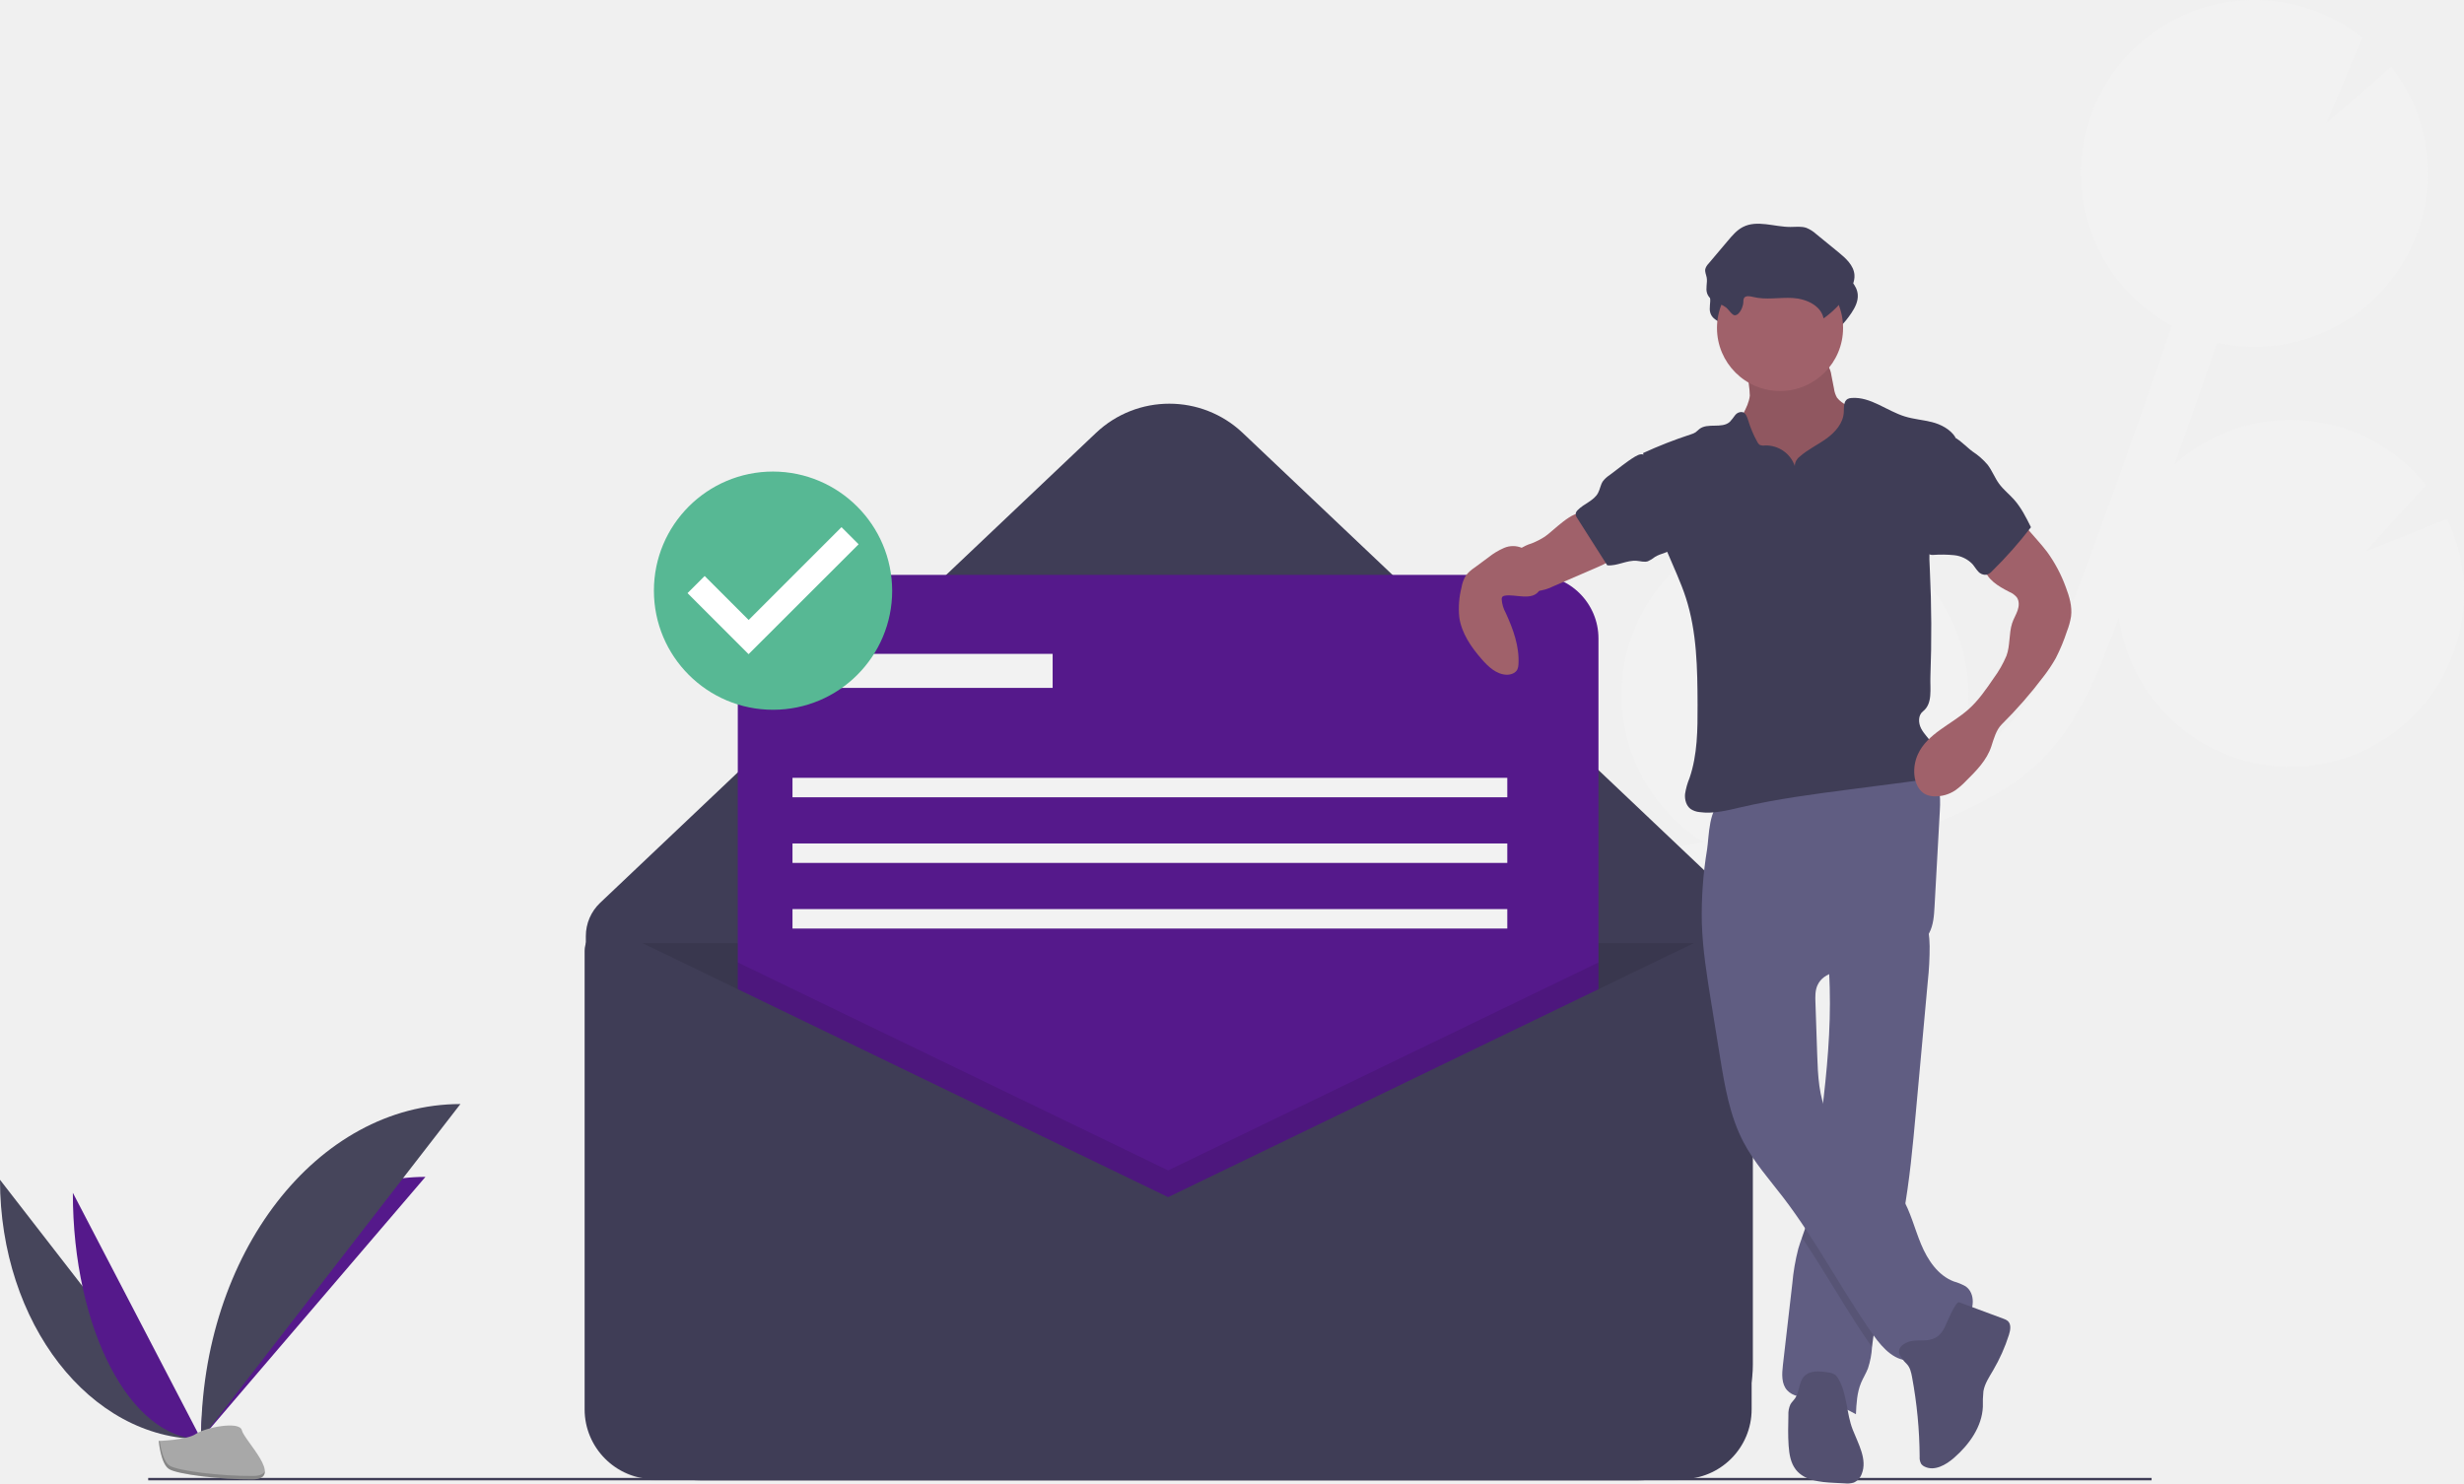
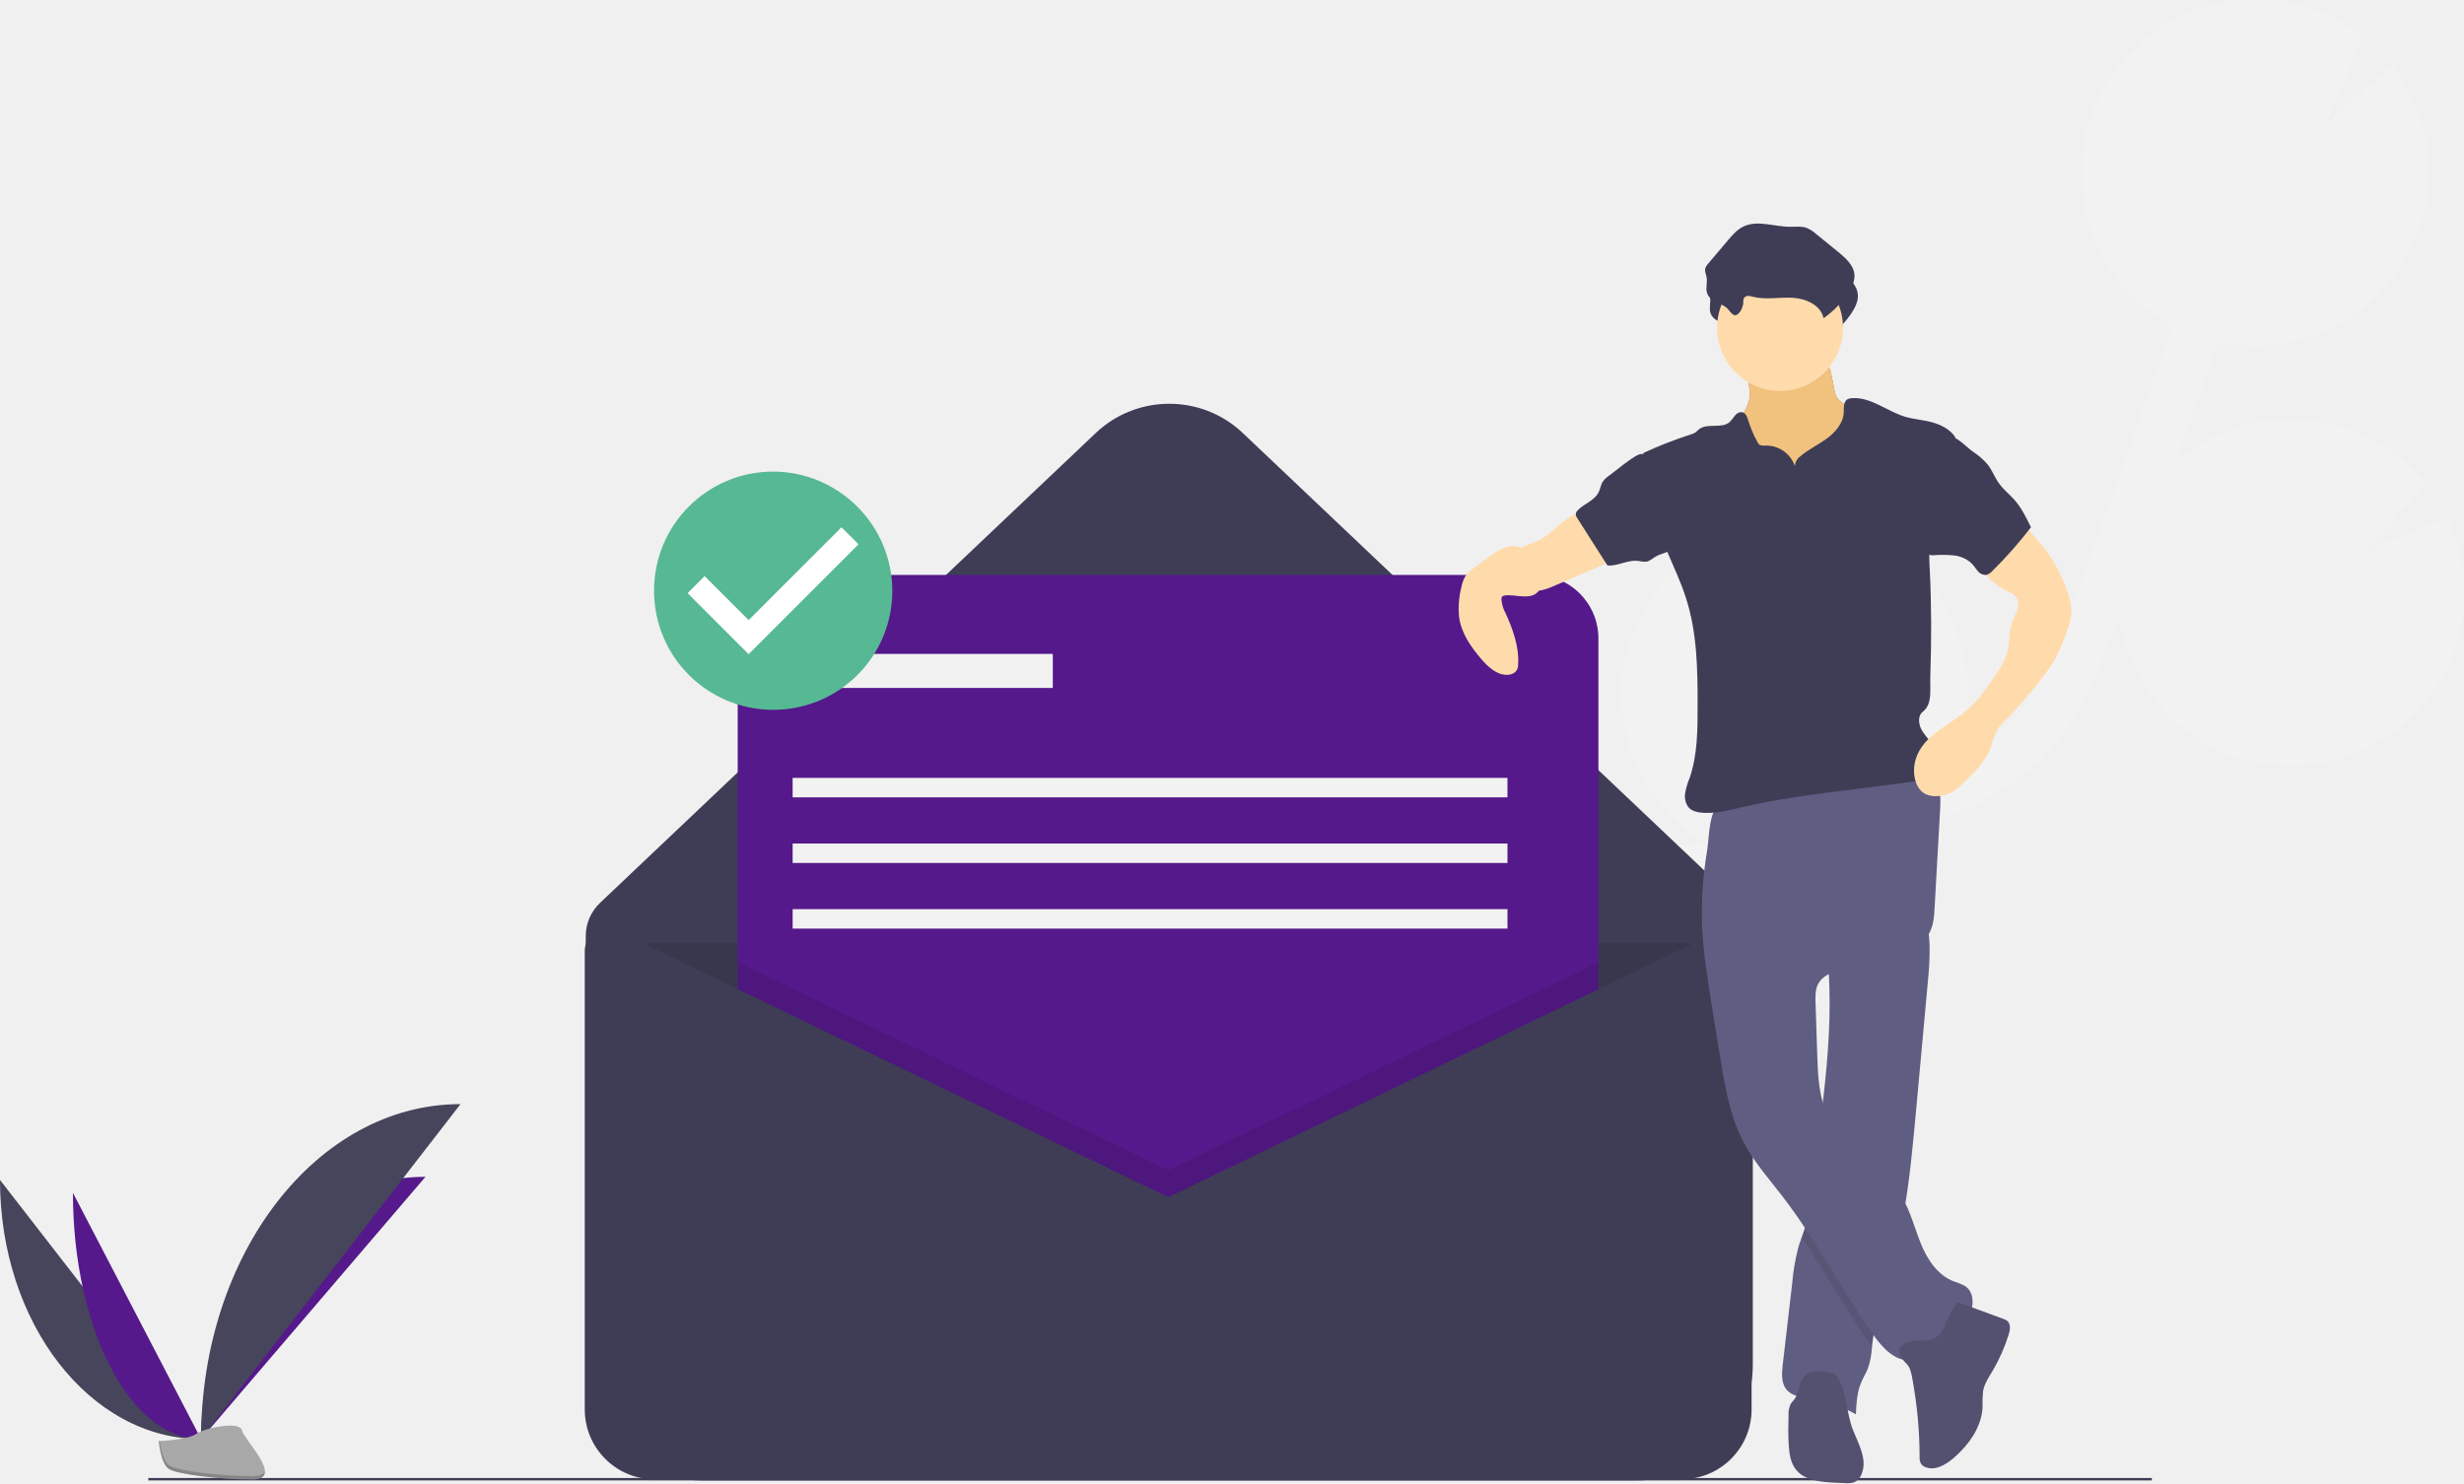
- <svg xmlns="http://www.w3.org/2000/svg" id="aaafdec0-95c8-49a3-a8f8-64216c6da511" width="1013.449" height="610.281" data-name="Layer 1" viewBox="0 0 1013.449 610.281">
-   <path fill="#f2f2f2" d="M782.744,493.253l8.69-1.502c.834-.146,1.661-.324,2.494-.475A71.336,71.336,0,0,1,839.477,359.773l-11.39,27.103,26.986-23.563a1.218,1.218,0,0,1,.184.062,71.34,71.34,0,0,1,43.588,90.991c-.451,1.285-.989,2.512-1.505,3.754,7.618-3.828,14.926-8.284,20.886-13.989,12.066-11.562,18.676-27.517,26.064-47.173,14.636-38.953,28.727-78.469,42.256-118.071a71.308,71.308,0,0,1-33.338-86.355c.725-2.059,1.565-4.042,2.455-5.99.222-.487.447-.972.679-1.452.905-1.867,1.86-3.697,2.908-5.452.171-.288.363-.557.538-.842q1.368-2.221,2.886-4.31c.377-.523.752-1.044,1.142-1.555,1.147-1.5,2.334-2.959,3.587-4.352.418-.466.862-.902,1.292-1.356q1.443-1.523,2.966-2.954c.535-.502,1.064-1.008,1.614-1.492.141-.124.272-.26.414-.383.007.009.013.019.019.028a71.29,71.29,0,0,1,91.213-2.049L1050.1,195.641l26.679-23.283a70.944,70.944,0,0,1,2.637,84.02c.025.009.05.015.075.024-.291.428-.622.82-.922,1.24q-.844,1.184-1.728,2.325c-.758.976-1.545,1.919-2.349,2.85-.607.702-1.205,1.41-1.836,2.086-.924.988-1.892,1.924-2.866,2.854-.569.543-1.113,1.113-1.698,1.636q-2.3,2.055-4.76,3.899c-.575.431-1.182.811-1.769,1.223-1.151.81-2.308,1.608-3.503,2.347-.742.458-1.503.877-2.26,1.308-1.096.624-2.2,1.229-3.326,1.794-.799.4-1.603.781-2.417,1.151-1.157.527-2.328,1.016-3.512,1.482-.794.312-1.585.628-2.39.912-1.329.468-2.677.875-4.033,1.264-.685.197-1.358.422-2.049.598-2.034.519-4.092.961-6.173,1.299-.391.064-.79.088-1.183.145-1.725.251-3.459.454-5.207.577-.751.053-1.507.061-2.262.09-1.413.055-2.827.083-4.249.053-.829-.018-1.658-.06-2.49-.107q-2.077-.118-4.158-.362c-.82-.095-1.638-.189-2.459-.314-1.486-.226-2.971-.52-4.455-.843-.097-.021-.195-.034-.293-.056q-8.565,25.061-17.448,50.016a71.291,71.291,0,0,1,103.374,8.521l-24.664,27.276,33.394-13.331a71.095,71.095,0,0,1,2.854,54.309,69.978,69.978,0,0,1-9.062,17.532,71.312,71.312,0,0,1-128.853-31.287c-.627,1.676-1.234,3.373-1.863,5.048-6.519,17.341-14.63,38.922-30.918,54.525-11.041,10.576-24.625,17.285-37.657,22.958q-12.73,5.54-25.799,10.244a71.497,71.497,0,0,1-31.926,10.175c-13.747,3.819-27.668,7.007-41.718,9.468l-8.761,1.51c-7.874,1.349-15.947,2.737-23.96,4.337,1.154.342,2.309.669,3.457,1.073a71.363,71.363,0,0,1,47.639,69.428l-54.925,16.859,49.701,7.893a71.373,71.373,0,0,1-118.926,21.106q.757,2.535,1.52,5.063c1.009,3.349,2.01,6.678,2.971,9.976,13.078,44.938,7.45,80.288-15.851,99.532l-12.644-15.305c22.678-18.734,15.642-57.336,9.434-78.682-.944-3.238-1.929-6.509-2.92-9.798-8.518-28.298-18.174-60.373-5.668-89.848C684.773,510.029,739.096,500.727,782.744,493.253Z" transform="translate(-93.27537 -144.8593)" />
-   <path fill="#3f3d56" d="M766.646,753.851H381.813a47.583,47.583,0,0,1-47.583-47.583V529.956a18.851,18.851,0,0,1,5.882-13.681L544.036,322.972a43.889,43.889,0,0,1,60.388,0L798.854,507.276a49.274,49.274,0,0,1,15.376,35.76V706.268A47.583,47.583,0,0,1,766.646,753.851Z" transform="translate(-93.27537 -144.8593)" />
-   <path d="M240.954,387.992h476a0,0,0,0,1,0,0V580.259a28.732,28.732,0,0,1-28.732,28.732H269.686a28.732,28.732,0,0,1-28.732-28.732V387.992a0,0,0,0,1,0,0Z" opacity=".1" />
-   <path fill="none" stroke="#3f3d56" stroke-miterlimit="10" d="M333.73,521.351" transform="translate(-93.27537 -144.8593)" />
-   <rect width="354" height="354" x="303.454" y="236.492" fill="#55198b" rx="26.181" />
-   <polygon points="657.454 395.942 657.454 590.492 303.454 590.492 303.454 395.942 480.454 481.492 657.454 395.942" opacity=".1" />
-   <path fill="#3f3d56" d="M573.73,637.351l-226.794-109.617a9.202,9.202,0,0,0-13.206,8.285V724.619a28.732,28.732,0,0,0,28.732,28.732H784.997a28.732,28.732,0,0,0,28.732-28.732v-185.369a11.229,11.229,0,0,0-16.115-10.11Z" transform="translate(-93.27537 -144.8593)" />
-   <rect width="99" height="14" x="333.954" y="268.992" fill="#f2f2f2" />
-   <rect width="294" height="8" x="325.954" y="319.992" fill="#f2f2f2" />
-   <rect width="294" height="8" x="325.954" y="346.992" fill="#f2f2f2" />
-   <rect width="294" height="8" x="325.954" y="373.992" fill="#f2f2f2" />
-   <line x1="60.954" x2="884.954" y1="608.492" y2="608.492" fill="none" stroke="#3f3d56" stroke-miterlimit="10" />
-   <path fill="#46455b" d="M93.275,630.212c0,58.96,36.989,106.67,82.699,106.67" transform="translate(-93.27537 -144.8593)" />
-   <path fill="#55198b" d="M175.975,736.883c0-59.623,41.277-107.869,92.288-107.869" transform="translate(-93.27537 -144.8593)" />
-   <path fill="#55198b" d="M123.239,635.557c0,56.006,23.587,101.325,52.736,101.325" transform="translate(-93.27537 -144.8593)" />
-   <path fill="#46455b" d="M175.975,736.883c0-76.185,47.71-137.832,106.67-137.832" transform="translate(-93.27537 -144.8593)" />
-   <path fill="#a8a8a8" d="M158.577,737.635s11.728-.361,15.263-2.878,18.041-5.522,18.918-1.486,17.625,20.076,4.384,20.183-30.766-2.062-34.294-4.211S158.577,737.635,158.577,737.635Z" transform="translate(-93.27537 -144.8593)" />
-   <path d="M197.378,752.049c-13.241.107-30.766-2.062-34.294-4.211-2.687-1.637-3.757-7.509-4.115-10.218-.248.011-.392.015-.392.015s.743,9.459,4.271,11.608,21.053,4.318,34.294,4.211c3.822-.031,5.142-1.391,5.07-3.405C201.68,751.266,200.223,752.026,197.378,752.049Z" opacity=".2" transform="translate(-93.27537 -144.8593)" />
-   <path fill="#a0616a" d="M812.988,307.63c-.601,5.355-4.685,9.668-6.198,14.839-2.278,7.784,1.661,16.136,7.048,22.198a49.159,49.159,0,0,0,34.234,16.255,14.6,14.6,0,0,0,5.66-.617,12.116,12.116,0,0,0,4.306-2.943c4.057-4.074,6.235-9.719,7.103-15.402s.531-11.474.191-17.214a9.721,9.721,0,0,0-.636-3.472,8.896,8.896,0,0,0-2.235-2.747,52.07,52.07,0,0,0-9.59-6.966,11.009,11.009,0,0,1-4.018-3.075,9.937,9.937,0,0,1-1.242-3.681l-1.059-5.399a10.609,10.609,0,0,0-1.556-4.376c-1.872-2.525-5.452-2.868-8.592-2.992L824.899,291.586c-3.579-.14-8.294-1.167-11.788-.464-3.262.656-2.179,3.663-1.586,6.4A46.267,46.267,0,0,1,812.988,307.63Z" transform="translate(-93.27537 -144.8593)" />
-   <path d="M812.988,307.63c-.601,5.355-4.685,9.668-6.198,14.839-2.278,7.784,1.661,16.136,7.048,22.198a49.159,49.159,0,0,0,34.234,16.255,14.6,14.6,0,0,0,5.66-.617,12.116,12.116,0,0,0,4.306-2.943c4.057-4.074,6.235-9.719,7.103-15.402s.531-11.474.191-17.214a9.721,9.721,0,0,0-.636-3.472,8.896,8.896,0,0,0-2.235-2.747,52.07,52.07,0,0,0-9.59-6.966,11.009,11.009,0,0,1-4.018-3.075,9.937,9.937,0,0,1-1.242-3.681l-1.059-5.399a10.609,10.609,0,0,0-1.556-4.376c-1.872-2.525-5.452-2.868-8.592-2.992L824.899,291.586c-3.579-.14-8.294-1.167-11.788-.464-3.262.656-2.179,3.663-1.586,6.4A46.267,46.267,0,0,1,812.988,307.63Z" opacity=".1" transform="translate(-93.27537 -144.8593)" />
-   <path fill="#605d82" d="M886.177,548.641q-2.445,26.808-4.89,53.608c-1.276,14.061-2.577,28.179-5.079,42.059-.864,4.783-1.877,9.541-3.079,14.258-3.342,13.097-8.191,25.899-9.755,39.325-.049.387-.091.782-.132,1.177a34.189,34.189,0,0,1-1.671,8.726c-.782,2.05-1.984,3.919-2.832,5.944-1.688,4.05-1.91,8.529-2.116,12.916a55.682,55.682,0,0,0-19.173-6.553c-3.252-.486-6.874-.831-9.088-3.26-2.453-2.684-2.182-6.792-1.77-10.397q1.939-16.794,3.869-33.571a87.495,87.495,0,0,1,2.445-14.258c.445-1.556.98-3.087,1.523-4.618.749-2.107,1.506-4.215,2.074-6.38a76.832,76.832,0,0,0,1.712-10.628c1.325-11.262,2.922-22.499,4.322-33.752l.074-.593c2.099-17.057,3.696-34.197,3.235-51.377-.066-2.544-.173-5.088-.338-7.639-.23-3.696-.568-5.656,2.494-7.969,3.383-2.552,7.837-4.338,11.706-6.01,2.083-.906,25.018-9.047,25.553-7.261a44.688,44.688,0,0,1,1.679,11.706A130.253,130.253,0,0,1,886.177,548.641Z" transform="translate(-93.27537 -144.8593)" />
-   <path d="M876.207,644.308c-.864,4.783-1.877,9.541-3.079,14.258-3.342,13.097-8.191,25.899-9.755,39.325-.049.387-.091.782-.132,1.177-10.224-14.604-18.835-30.311-28.813-45.072.749-2.107,1.506-4.215,2.074-6.38a76.832,76.832,0,0,0,1.712-10.628c1.325-11.262,2.922-22.499,4.322-33.752l.074-.593a34.964,34.964,0,0,0,2.494,6.923c6.701,13.616,22.622,20.498,30.41,33.53Q875.874,643.703,876.207,644.308Z" opacity=".1" transform="translate(-93.27537 -144.8593)" />
-   <path fill="#605d82" d="M793.242,524.578c.338,10.921,2.086,21.743,3.83,32.529l3.599,22.254c1.97,12.18,4.021,24.607,9.785,35.516,4.312,8.16,10.524,15.124,16.143,22.445,13.815,17.998,24.194,38.387,37.294,56.913,3.808,5.385,9.25,11.208,15.749,10.084,4.265-.738,7.363-4.289,10.715-7.027,3.953-3.228,8.716-5.59,11.826-9.636s3.719-10.771-.494-13.65a22.228,22.228,0,0,0-4.822-1.973c-6.532-2.484-10.759-8.862-13.449-15.312s-4.32-13.384-7.904-19.383c-7.787-13.032-23.71-19.913-30.413-33.534-3.754-7.629-4.112-16.422-4.399-24.92l-.732-21.662c-.08-2.369-.143-4.833.82-6.998,2.564-5.766,10.305-6.303,16.573-7.034a56.692,56.692,0,0,0,20.31-6.408c3.61-1.95,7.137-4.435,9.069-8.055,1.762-3.303,2.005-7.176,2.212-10.914l2.17-39.258c.187-3.378.357-6.87-.833-10.036-2.989-7.95-13.029-10.548-21.514-10.169-15.79.706-30.367,7.498-45.255,12.085a115.055,115.055,0,0,1-11.217,2.926c-3.341.671-7.385.392-10.572,1.467-5.667,1.911-5.523,14.304-6.327,19.445A163.693,163.693,0,0,0,793.242,524.578Z" transform="translate(-93.27537 -144.8593)" />
-   <path fill="#535070" d="M877.499,705.964c1.392,1.404,1.847,3.461,2.21,5.405a184.599,184.599,0,0,1,3.126,32.692,5.338,5.338,0,0,0,.588,2.962,3.721,3.721,0,0,0,1.538,1.236c4.024,1.918,8.695-.755,12.048-3.692,6.216-5.445,11.476-12.754,11.829-21.011a48.779,48.779,0,0,1,.223-6.372c.546-3.108,2.361-5.817,3.96-8.537a72.053,72.053,0,0,0,6.545-14.672c.611-1.923,1.018-4.345-.489-5.687a5.482,5.482,0,0,0-1.792-.931L899.109,680.606c-1.575-.585-5.495,9.484-6.117,10.585-1.522,2.693-3.035,4.221-6.088,4.843-3.117.634-6.827-.276-9.735,1.279C872.249,699.944,874.714,703.155,877.499,705.964Z" transform="translate(-93.27537 -144.8593)" />
-   <path fill="#535070" d="M849.449,712.178a5.574,5.574,0,0,0-1.384-1.754,6.259,6.259,0,0,0-2.791-.948c-3.461-.588-7.563-.975-9.951,1.598-2.239,2.412-1.854,6.34-3.727,9.047-.593.857-1.396,1.563-1.91,2.469a9.31,9.31,0,0,0-.838,4.429c-.097,4.195-.193,8.398.097,12.584.243,3.508.834,7.184,3.028,9.932,3.521,4.411,9.872,5.045,15.508,5.332l4.565.232a8.912,8.912,0,0,0,3.741-.343,6.159,6.159,0,0,0,3.227-3.551c2.376-5.906-1.387-12.27-3.705-18.2C852.646,726.189,853.125,718.621,849.449,712.178Z" transform="translate(-93.27537 -144.8593)" />
-   <path fill="#3f3d56" d="M811.666,277.459a3.773,3.773,0,0,1,.257-1.76c.669-1.182,2.415-.861,3.732-.528,5.297,1.335,10.878.127,16.331.439s11.597,3.038,12.693,8.39a39.824,39.824,0,0,0,10.069-10.345c1.514-2.265,2.833-4.859,2.627-7.576-.297-3.918-3.584-6.848-6.628-9.333l-9.073-7.407a13.673,13.673,0,0,0-4.062-2.583c-2.095-.716-4.38-.375-6.594-.373-6.605.004-13.647-3.002-19.521.018-2.454,1.261-4.301,3.423-6.081,5.53l-8.098,9.586a5.121,5.121,0,0,0-1.294,2.195c-.23,1.17.37,2.325.58,3.499.383,2.141-.54,4.427.169,6.484,1.177,3.414,5.323,3.897,7.857,5.855.945.729,2.425,3.202,3.55,3.172C810.209,282.665,811.613,279.037,811.666,277.459Z" transform="translate(-93.27537 -144.8593)" />
-   <circle cx="732.131" cy="134.925" r="25.932" fill="#a0616a" />
-   <path fill="#3f3d56" d="M831.48,336.536a12.562,12.562,0,0,0-12.229-8.416,3.729,3.729,0,0,1-2.256-.285,3.109,3.109,0,0,1-.927-1.159,45.299,45.299,0,0,1-3.781-8.939c-.414-1.373-.979-2.991-2.368-3.348a3.199,3.199,0,0,0-3.018,1.313,26.59,26.59,0,0,1-2.157,2.711c-3.261,2.916-9.043.258-12.504,2.934-.565.437-1.032.997-1.626,1.394a7.594,7.594,0,0,1-1.904.816,182.621,182.621,0,0,0-19.626,7.687c2.303,13.867,4.662,27.975,10.059,40.955,2.568,6.177,5.479,12.226,7.536,18.591,4.557,14.104,4.759,29.194,4.81,44.015.035,10.144-.015,20.505-3.297,30.103a28.412,28.412,0,0,0-1.853,6.613c-.198,2.287.468,4.809,2.321,6.164a7.938,7.938,0,0,0,3.581,1.258c5.687.834,11.42-.679,17.019-1.976,15.008-3.476,30.315-5.465,45.592-7.448l25.6-3.324a14.862,14.862,0,0,0,5.296-1.369c4.684-2.565,5.129-9.611,2.22-14.09-1.395-2.147-3.362-3.909-4.534-6.185s-1.272-5.46.746-7.037c4.103-3.207,2.879-9.158,3.075-14.362q.821-21.829-.222-43.674a86.962,86.962,0,0,1-.145-9.058,80.214,80.214,0,0,1,2.823-15.115l7.779-30.628c-2.032-3.211-5.923-5.248-9.609-6.173s-7.525-1.197-11.154-2.322c-7.436-2.304-14.057-8.152-21.823-7.607a3.962,3.962,0,0,0-1.691.413c-1.752.992-1.474,3.516-1.586,5.526-.248,4.447-3.518,8.163-7.13,10.769s-7.737,4.506-11.054,7.478A4.933,4.933,0,0,0,831.48,336.536Z" transform="translate(-93.27537 -144.8593)" />
-   <path fill="#a0616a" d="M728.73,365.587a30.615,30.615,0,0,1-5.454,2.807,17.93,17.93,0,0,0-5.225,2.536,8.188,8.188,0,0,0-1.817,2.245,9.983,9.983,0,0,0,9.206,14.874,20.039,20.039,0,0,0,6.807-2.03L750.537,378.093c3.096-1.341,6.44-2.914,7.903-5.954a1.383,1.383,0,0,0,.178-.945,1.562,1.562,0,0,0-.751-.79,40.867,40.867,0,0,1-10.65-10.042c-.75-1.019-1.669-3.424-2.729-4.035C740.616,354.098,731.829,363.576,728.73,365.587Z" transform="translate(-93.27537 -144.8593)" />
-   <path fill="#a0616a" d="M924.258,359.084l6.743,7.703c1.448,1.654,2.897,3.309,4.216,5.067a59.141,59.141,0,0,1,7.723,14.549c1.466,3.846,2.682,7.943,2.17,12.027a29.422,29.422,0,0,1-1.687,6.117,76.142,76.142,0,0,1-4.582,11.036,62.866,62.866,0,0,1-5.156,7.727,180.44,180.44,0,0,1-17.094,19.552c-2.305,2.282-3.272,5.972-4.276,9.057-1.851,5.69-6.255,10.121-10.514,14.323a29.237,29.237,0,0,1-4.515,3.885,14.705,14.705,0,0,1-8.216,2.34,9.018,9.018,0,0,1-3.701-.766c-2.915-1.384-4.396-4.754-4.7-7.967a16.946,16.946,0,0,1,1.418-8.521c3.869-8.572,13.806-12.286,20.83-18.54,4.119-3.667,7.268-8.274,10.374-12.831a44.348,44.348,0,0,0,5.247-9.197c1.569-4.185.958-9.14,2.328-13.394.579-1.798,1.609-3.422,2.232-5.206s.78-3.901-.31-5.445a7.913,7.913,0,0,0-3.053-2.235c-4.487-2.277-9.512-5.208-10.371-10.166a10.891,10.891,0,0,1,2.009-7.764,32.35,32.35,0,0,1,5.658-5.93C918.995,362.771,922.295,360.819,924.258,359.084Z" transform="translate(-93.27537 -144.8593)" />
-   <path fill="#a0616a" d="M724.401,376.34c-1.191-2.405-2.679-4.859-5.082-6.055a9.364,9.364,0,0,0-7.387-.031,27.774,27.774,0,0,0-6.483,3.92l-5.812,4.285a14.307,14.307,0,0,0-3.451,3.185,13.445,13.445,0,0,0-1.797,4.931,35.246,35.246,0,0,0-.914,12.197c.922,6.554,4.874,12.276,9.223,17.266,2.718,3.118,6.073,6.264,10.207,6.397,1.784.057,3.769-.646,4.511-2.27a5.661,5.661,0,0,0,.403-2.022c.447-7.311-2.169-14.452-5.218-21.111a13.536,13.536,0,0,1-1.683-5.673,1.556,1.556,0,0,1,.248-.95,1.605,1.605,0,0,1,.992-.484c4.174-.826,11.364,2.417,14.292-2.218C728.351,384.7,725.75,379.065,724.401,376.34Z" transform="translate(-93.27537 -144.8593)" />
-   <path fill="#3f3d56" d="M810.306,269.3a3.773,3.773,0,0,1,.257-1.76c.669-1.182,2.415-.861,3.732-.528,5.297,1.335,10.878.127,16.331.439s11.597,3.038,12.693,8.39a39.824,39.824,0,0,0,10.069-10.345c1.514-2.265,2.833-4.859,2.627-7.576-.297-3.918-3.584-6.848-6.628-9.333l-9.073-7.407a13.672,13.672,0,0,0-4.062-2.583c-2.095-.716-4.38-.375-6.594-.373-6.605.004-13.647-3.002-19.521.018-2.454,1.261-4.301,3.423-6.081,5.53l-8.098,9.586a5.121,5.121,0,0,0-1.294,2.195c-.23,1.17.37,2.325.58,3.499.383,2.141-.54,4.427.169,6.484,1.177,3.414,5.323,3.897,7.857,5.855.945.729,2.425,3.202,3.55,3.172C808.849,274.505,810.253,270.877,810.306,269.3Z" transform="translate(-93.27537 -144.8593)" />
-   <path fill="#3f3d56" d="M755.229,340.364a10.541,10.541,0,0,0-2.714,2.527c-.951,1.437-1.144,3.252-1.961,4.77-1.748,3.248-5.835,4.403-8.385,7.067a2.64,2.64,0,0,0-.806,1.382,3.08,3.08,0,0,0,.685,1.99l12.297,19.332c4.094.36,8.022-2.205,12.118-1.864,1.529.127,3.094.655,4.561.203a13.079,13.079,0,0,0,2.927-1.79c2.444-1.545,5.698-1.725,7.748-3.764,1.968-1.956,2.219-5.017,2.195-7.792a31.321,31.321,0,0,0-.731-7.168c-1.81-7.42-7.485-13.114-11.043-19.687-1.732-3.2-2.674-5.073-6.34-2.876C762.095,334.903,758.697,337.828,755.229,340.364Z" transform="translate(-93.27537 -144.8593)" />
-   <path fill="#3f3d56" d="M904.571,330.588a28.769,28.769,0,0,1,6.186,5.419c1.873,2.415,2.934,5.372,4.734,7.843,1.744,2.395,4.119,4.25,6.097,6.455,3,3.345,5.033,7.425,7.028,11.451a171.065,171.065,0,0,1-15.906,17.977,5.13,5.13,0,0,1-2.415,1.588,3.896,3.896,0,0,1-3.414-1.392c-.886-.929-1.513-2.075-2.36-3.039a12.162,12.162,0,0,0-7.518-3.636,51.632,51.632,0,0,0-8.518-.117,3.367,3.367,0,0,1-1.819-.306,3.056,3.056,0,0,1-.993-1.139c-3.329-5.665-2.258-12.778-1.084-19.243l2.695-14.835a33.297,33.297,0,0,1,2.243-8.245c1.021-2.182,3.304-5.881,6.111-5.228C898.468,324.798,902.19,328.876,904.571,330.588Z" transform="translate(-93.27537 -144.8593)" />
-   <ellipse cx="317.954" cy="242.066" fill="#fff" rx="41" ry="41.075" />
-   <path fill="#57b894" d="M411.23,338.851a49,49,0,1,0,49,49A49.144,49.144,0,0,0,411.23,338.851Zm-10.059,75.125-25.113-25.113,7.044-7.044L401.194,399.912l38.187-38.187,7.044,7.044-45.254,45.207Z" transform="translate(-93.27537 -144.8593)" />
+ <svg xmlns="http://www.w3.org/2000/svg" version="1.1" id="aaafdec0-95c8-49a3-a8f8-64216c6da511" x="0px" y="0px" viewBox="0 0 1013.4 610.3" style="enable-background:new 0 0 1013.4 610.3;" xml:space="preserve">
+   <style type="text/css">
+ 	.st0{fill:#F2F2F2;}
+ 	.st1{fill:#3F3D56;}
+ 	.st2{opacity:0.1;enable-background:new    ;}
+ 	.st3{fill:none;stroke:#3F3D56;stroke-miterlimit:10;}
+ 	.st4{fill:#55198B;}
+ 	.st5{fill:#46455B;}
+ 	.st6{fill:#A8A8A8;}
+ 	.st7{opacity:0.2;enable-background:new    ;}
+ 	.st8{fill:#A0616A;}
+ 	.st9{fill:#F1C27D;enable-background:new    ;}
+ 	.st10{fill:#605D82;}
+ 	.st11{fill:#535070;}
+ 	.st12{fill:#FFDBAC;}
+ 	.st13{fill:#FFFFFF;}
+ 	.st14{fill:#57B894;}
+ </style>
+   <path class="st0" d="M689.5,348.4l8.7-1.5c0.8-0.1,1.7-0.3,2.5-0.5c-33.5-20.8-43.8-64.8-23-98.2c14.5-23.4,41.2-36.3,68.5-33.3  L734.8,242l27-23.6c0.1,0,0.1,0,0.2,0.1c37.2,13.1,56.7,53.8,43.6,91c0,0,0,0,0,0c-0.5,1.3-1,2.5-1.5,3.8c7.6-3.8,14.9-8.3,20.9-14  c12.1-11.6,18.7-27.5,26.1-47.2c14.6-39,28.7-78.5,42.3-118.1c-30.8-16.7-45-53.3-33.3-86.4c0.7-2.1,1.6-4,2.5-6  c0.2-0.5,0.4-1,0.7-1.5c0.9-1.9,1.9-3.7,2.9-5.5c0.2-0.3,0.4-0.6,0.5-0.8c0.9-1.5,1.9-2.9,2.9-4.3c0.4-0.5,0.8-1,1.1-1.6  c1.1-1.5,2.3-3,3.6-4.4c0.4-0.5,0.9-0.9,1.3-1.4c1-1,2-2,3-3c0.5-0.5,1.1-1,1.6-1.5c0.1-0.1,0.3-0.3,0.4-0.4c0,0,0,0,0,0  c25.9-22.6,64.3-23.5,91.2-2l-14.8,35.3l26.7-23.3c19.2,24.4,20.2,58.5,2.6,84c0,0,0.1,0,0.1,0c-0.3,0.4-0.6,0.8-0.9,1.2  c-0.6,0.8-1.1,1.6-1.7,2.3c-0.8,1-1.5,1.9-2.3,2.8c-0.6,0.7-1.2,1.4-1.8,2.1c-0.9,1-1.9,1.9-2.9,2.9c-0.6,0.5-1.1,1.1-1.7,1.6  c-1.5,1.4-3.1,2.7-4.8,3.9c-0.6,0.4-1.2,0.8-1.8,1.2c-1.2,0.8-2.3,1.6-3.5,2.3c-0.7,0.5-1.5,0.9-2.3,1.3c-1.1,0.6-2.2,1.2-3.3,1.8  c-0.8,0.4-1.6,0.8-2.4,1.2c-1.2,0.5-2.3,1-3.5,1.5c-0.8,0.3-1.6,0.6-2.4,0.9c-1.3,0.5-2.7,0.9-4,1.3c-0.7,0.2-1.4,0.4-2,0.6  c-2,0.5-4.1,1-6.2,1.3c-0.4,0.1-0.8,0.1-1.2,0.1c-1.7,0.3-3.5,0.5-5.2,0.6c-0.8,0.1-1.5,0.1-2.3,0.1c-1.4,0.1-2.8,0.1-4.2,0.1  c-0.8,0-1.7-0.1-2.5-0.1c-1.4-0.1-2.8-0.2-4.2-0.4c-0.8-0.1-1.6-0.2-2.5-0.3c-1.5-0.2-3-0.5-4.5-0.8c-0.1,0-0.2,0-0.3-0.1  c-5.7,16.7-11.5,33.4-17.4,50c29.3-26.3,74.4-23.9,100.7,5.3c0.9,1,1.8,2.1,2.7,3.2l-24.7,27.3l33.4-13.3c8.1,17,9.1,36.5,2.9,54.3  c-2.2,6.2-5.2,12.1-9.1,17.5c-22.7,32.2-67.2,39.8-99.4,17.1c-16.1-11.4-26.7-28.9-29.5-48.3c-0.6,1.7-1.2,3.4-1.9,5  c-6.5,17.3-14.6,38.9-30.9,54.5c-11,10.6-24.6,17.3-37.7,23c-8.5,3.7-17.1,7.1-25.8,10.2c-9.7,5.9-20.6,9.4-31.9,10.2  c-13.7,3.8-27.7,7-41.7,9.5l-8.8,1.5c-7.9,1.3-15.9,2.7-24,4.3c1.2,0.3,2.3,0.7,3.5,1.1c29.3,10.3,48.6,38.4,47.6,69.4L665,459.7  l49.7,7.9c-14.9,36.5-56.5,54.1-93,39.2c-9.9-4-18.7-10.2-25.9-18.1c0.5,1.7,1,3.4,1.5,5.1c1,3.3,2,6.7,3,10  c13.1,44.9,7.4,80.3-15.9,99.5l-12.6-15.3c22.7-18.7,15.6-57.3,9.4-78.7c-0.9-3.2-1.9-6.5-2.9-9.8c-8.5-28.3-18.2-60.4-5.7-89.8  C591.5,365.2,645.8,355.9,689.5,348.4z" />
+   <path class="st1" d="M673.4,609H288.5c-26.3,0-47.6-21.3-47.6-47.6l0,0V385.1c0-5.2,2.1-10.1,5.9-13.7l203.9-193.3  c16.9-16,43.5-16,60.4,0l194.4,184.3c9.8,9.3,15.4,22.2,15.4,35.8v163.2C721,587.7,699.7,609,673.4,609L673.4,609z" />
+   <path class="st2" d="M241,388h476l0,0v192.3c0,15.9-12.9,28.7-28.7,28.7c0,0,0,0,0,0H269.7c-15.9,0-28.7-12.9-28.7-28.7l0,0L241,388  L241,388L241,388z" />
+   <path class="st3" d="M240.5,376.5" />
+   <path class="st4" d="M329.6,236.5h301.6c14.5,0,26.2,11.7,26.2,26.2v301.6c0,14.5-11.7,26.2-26.2,26.2H329.6  c-14.5,0-26.2-11.7-26.2-26.2V262.7C303.5,248.2,315.2,236.5,329.6,236.5z" />
+   <polygon class="st2" points="657.5,395.9 657.5,590.5 303.5,590.5 303.5,395.9 480.5,481.5 " />
+   <path class="st1" d="M480.5,492.5L253.7,382.9c-4.6-2.2-10.1-0.3-12.3,4.3c-0.6,1.2-0.9,2.6-0.9,4v188.6c0,15.9,12.9,28.7,28.7,28.7  l0,0h422.5c15.9,0,28.7-12.9,28.7-28.7c0,0,0,0,0,0V394.4c0-6.2-5-11.2-11.2-11.2c-1.7,0-3.4,0.4-4.9,1.1L480.5,492.5z" />
+   <rect x="334" y="269" class="st0" width="99" height="14" />
+   <rect x="326" y="320" class="st0" width="294" height="8" />
+   <rect x="326" y="347" class="st0" width="294" height="8" />
+   <rect x="326" y="374" class="st0" width="294" height="8" />
+   <line class="st3" x1="61" y1="608.5" x2="885" y2="608.5" />
+   <path class="st5" d="M0,485.4C0,544.3,37,592,82.7,592" />
+   <path class="st4" d="M82.7,592c0-59.6,41.3-107.9,92.3-107.9" />
+   <path class="st4" d="M30,490.7c0,56,23.6,101.3,52.7,101.3" />
+   <path class="st5" d="M82.7,592c0-76.2,47.7-137.8,106.7-137.8" />
+   <path class="st6" d="M65.3,592.8c0,0,11.7-0.4,15.3-2.9s18-5.5,18.9-1.5s17.6,20.1,4.4,20.2s-30.8-2.1-34.3-4.2  S65.3,592.8,65.3,592.8z" />
+   <path class="st7" d="M104.1,607.2c-13.2,0.1-30.8-2.1-34.3-4.2c-2.7-1.6-3.8-7.5-4.1-10.2c-0.2,0-0.4,0-0.4,0s0.7,9.5,4.3,11.6  s21.1,4.3,34.3,4.2c3.8,0,5.1-1.4,5.1-3.4C108.4,606.4,106.9,607.2,104.1,607.2z" />
+   <path class="st8" d="M719.7,162.8c-0.6,5.4-4.7,9.7-6.2,14.8c-2.3,7.8,1.7,16.1,7,22.2c8.8,9.8,21.1,15.6,34.2,16.3  c1.9,0.2,3.8,0,5.7-0.6c1.6-0.7,3.1-1.7,4.3-2.9c4.1-4.1,6.2-9.7,7.1-15.4s0.5-11.5,0.2-17.2c0-1.2-0.2-2.4-0.6-3.5  c-0.6-1.1-1.3-2-2.2-2.7c-2.9-2.7-6.1-5-9.6-7c-1.6-0.7-2.9-1.8-4-3.1c-0.7-1.1-1.1-2.4-1.2-3.7l-1.1-5.4c-0.2-1.6-0.7-3.1-1.6-4.4  c-1.9-2.5-5.5-2.9-8.6-3l-11.5-0.5c-3.6-0.1-8.3-1.2-11.8-0.5c-3.3,0.7-2.2,3.7-1.6,6.4C719.1,156,719.6,159.4,719.7,162.8z" />
+   <path class="st9" d="M719.7,162.8c-0.6,5.4-4.7,9.7-6.2,14.8c-2.3,7.8,1.7,16.1,7,22.2c8.8,9.8,21.1,15.6,34.2,16.3  c1.9,0.2,3.8,0,5.7-0.6c1.6-0.7,3.1-1.7,4.3-2.9c4.1-4.1,6.2-9.7,7.1-15.4s0.5-11.5,0.2-17.2c0-1.2-0.2-2.4-0.6-3.5  c-0.6-1.1-1.3-2-2.2-2.7c-2.9-2.7-6.1-5-9.6-7c-1.6-0.7-2.9-1.8-4-3.1c-0.7-1.1-1.1-2.4-1.2-3.7l-1.1-5.4c-0.2-1.6-0.7-3.1-1.6-4.4  c-1.9-2.5-5.5-2.9-8.6-3l-11.5-0.5c-3.6-0.1-8.3-1.2-11.8-0.5c-3.3,0.7-2.2,3.7-1.6,6.4C719.1,156,719.6,159.4,719.7,162.8z" />
+   <path class="st10" d="M792.9,403.8c-1.6,17.9-3.3,35.7-4.9,53.6c-1.3,14.1-2.6,28.2-5.1,42.1c-0.9,4.8-1.9,9.5-3.1,14.3  c-3.3,13.1-8.2,25.9-9.8,39.3c0,0.4-0.1,0.8-0.1,1.2c-0.2,3-0.7,5.9-1.7,8.7c-0.8,2-2,3.9-2.8,5.9c-1.7,4.1-1.9,8.5-2.1,12.9  c-5.9-3.3-12.4-5.6-19.2-6.6c-3.3-0.5-6.9-0.8-9.1-3.3c-2.5-2.7-2.2-6.8-1.8-10.4c1.3-11.2,2.6-22.4,3.9-33.6  c0.4-4.8,1.2-9.6,2.4-14.3c0.4-1.6,1-3.1,1.5-4.6c0.7-2.1,1.5-4.2,2.1-6.4c0.8-3.5,1.4-7,1.7-10.6c1.3-11.3,2.9-22.5,4.3-33.8  l0.1-0.6c2.1-17.1,3.7-34.2,3.2-51.4c-0.1-2.5-0.2-5.1-0.3-7.6c-0.2-3.7-0.6-5.7,2.5-8c3.4-2.6,7.8-4.3,11.7-6  c2.1-0.9,25-9,25.6-7.3c1.1,3.8,1.6,7.7,1.7,11.7C793.7,394.1,793.4,399,792.9,403.8z" />
+   <path class="st2" d="M782.9,499.4c-0.9,4.8-1.9,9.5-3.1,14.3c-3.3,13.1-8.2,25.9-9.8,39.3c0,0.4-0.1,0.8-0.1,1.2  c-10.2-14.6-18.8-30.3-28.8-45.1c0.7-2.1,1.5-4.2,2.1-6.4c0.8-3.5,1.4-7,1.7-10.6c1.3-11.3,2.9-22.5,4.3-33.8l0.1-0.6  c0.6,2.4,1.4,4.7,2.5,6.9c6.7,13.6,22.6,20.5,30.4,33.5C782.5,498.6,782.7,499,782.9,499.4z" />
+   <path class="st10" d="M700,379.7c0.3,10.9,2.1,21.7,3.8,32.5l3.6,22.3c2,12.2,4,24.6,9.8,35.5c4.3,8.2,10.5,15.1,16.1,22.4  c13.8,18,24.2,38.4,37.3,56.9c3.8,5.4,9.3,11.2,15.7,10.1c4.3-0.7,7.4-4.3,10.7-7c4-3.2,8.7-5.6,11.8-9.6s3.7-10.8-0.5-13.7  c-1.5-0.8-3.1-1.5-4.8-2c-6.5-2.5-10.8-8.9-13.4-15.3s-4.3-13.4-7.9-19.4c-7.8-13-23.7-19.9-30.4-33.5c-3.8-7.6-4.1-16.4-4.4-24.9  l-0.7-21.7c-0.1-2.4-0.1-4.8,0.8-7c2.6-5.8,10.3-6.3,16.6-7c7.1-0.8,14-3,20.3-6.4c3.6-1.9,7.1-4.4,9.1-8.1c1.8-3.3,2-7.2,2.2-10.9  l2.2-39.3c0.2-3.4,0.4-6.9-0.8-10c-3-8-13-10.5-21.5-10.2c-15.8,0.7-30.4,7.5-45.3,12.1c-3.7,1.2-7.4,2.1-11.2,2.9  c-3.3,0.7-7.4,0.4-10.6,1.5c-5.7,1.9-5.5,14.3-6.3,19.4C700.5,359.4,699.7,369.6,700,379.7z" />
+   <path class="st11" d="M784.2,561.1c1.4,1.4,1.8,3.5,2.2,5.4c2,10.8,3.1,21.7,3.1,32.7c-0.1,1,0.1,2.1,0.6,3c0.4,0.5,0.9,1,1.5,1.2  c4,1.9,8.7-0.8,12-3.7c6.2-5.4,11.5-12.8,11.8-21c-0.1-2.1,0-4.3,0.2-6.4c0.5-3.1,2.4-5.8,4-8.5c2.7-4.6,4.9-9.6,6.5-14.7  c0.6-1.9,1-4.3-0.5-5.7c-0.5-0.4-1.1-0.7-1.8-0.9l-18.2-6.7c-1.6-0.6-5.5,9.5-6.1,10.6c-1.5,2.7-3,4.2-6.1,4.8  c-3.1,0.6-6.8-0.3-9.7,1.3C779,555.1,781.4,558.3,784.2,561.1z" />
+   <path class="st11" d="M756.2,567.3c-0.3-0.7-0.8-1.3-1.4-1.8c-0.8-0.5-1.8-0.9-2.8-0.9c-3.5-0.6-7.6-1-10,1.6  c-2.2,2.4-1.9,6.3-3.7,9c-0.6,0.9-1.4,1.6-1.9,2.5c-0.6,1.4-0.9,2.9-0.8,4.4c-0.1,4.2-0.2,8.4,0.1,12.6c0.2,3.5,0.8,7.2,3,9.9  c3.5,4.4,9.9,5,15.5,5.3l4.6,0.2c1.3,0.2,2.5,0,3.7-0.3c1.5-0.7,2.7-2,3.2-3.6c2.4-5.9-1.4-12.3-3.7-18.2  C759.4,581.3,759.8,573.8,756.2,567.3z" />
+   <path class="st1" d="M718.4,132.6c-0.1-0.6,0-1.2,0.3-1.8c0.7-1.2,2.4-0.9,3.7-0.5c5.3,1.3,10.9,0.1,16.3,0.4s11.6,3,12.7,8.4  c4-2.8,7.4-6.3,10.1-10.3c1.5-2.3,2.8-4.9,2.6-7.6c-0.3-3.9-3.6-6.8-6.6-9.3l-9.1-7.4c-1.2-1.1-2.6-2-4.1-2.6  c-2.1-0.7-4.4-0.4-6.6-0.4c-6.6,0-13.6-3-19.5,0c-2.5,1.3-4.3,3.4-6.1,5.5l-8.1,9.6c-0.6,0.6-1.1,1.4-1.3,2.2  c-0.2,1.2,0.4,2.3,0.6,3.5c0.4,2.1-0.5,4.4,0.2,6.5c1.2,3.4,5.3,3.9,7.9,5.9c0.9,0.7,2.4,3.2,3.6,3.2  C716.9,137.8,718.3,134.2,718.4,132.6z" />
+   <circle class="st12" cx="732.1" cy="134.9" r="25.9" />
+   <path class="st1" d="M738.2,191.7c-1.8-5.2-6.8-8.6-12.2-8.4c-0.8,0.1-1.6,0-2.3-0.3c-0.4-0.3-0.7-0.7-0.9-1.2  c-1.6-2.8-2.8-5.8-3.8-8.9c-0.4-1.4-1-3-2.4-3.3c-1.2-0.2-2.3,0.4-3,1.3c-0.7,0.9-1.4,1.9-2.2,2.7c-3.3,2.9-9,0.3-12.5,2.9  c-0.6,0.4-1,1-1.6,1.4c-0.6,0.4-1.2,0.6-1.9,0.8c-6.7,2.2-13.2,4.7-19.6,7.7c2.3,13.9,4.7,28,10.1,41c2.6,6.2,5.5,12.2,7.5,18.6  c4.6,14.1,4.8,29.2,4.8,44c0,10.1,0,20.5-3.3,30.1c-0.9,2.1-1.5,4.3-1.9,6.6c-0.2,2.3,0.5,4.8,2.3,6.2c1.1,0.7,2.3,1.1,3.6,1.3  c5.7,0.8,11.4-0.7,17-2c15-3.5,30.3-5.5,45.6-7.4l25.6-3.3c1.8-0.1,3.6-0.6,5.3-1.4c4.7-2.6,5.1-9.6,2.2-14.1  c-1.4-2.1-3.4-3.9-4.5-6.2s-1.3-5.5,0.7-7c4.1-3.2,2.9-9.2,3.1-14.4c0.5-14.6,0.5-29.1-0.2-43.7c-0.2-3-0.3-6-0.1-9.1  c0.5-5.1,1.4-10.2,2.8-15.1l7.8-30.6c-2-3.2-5.9-5.2-9.6-6.2s-7.5-1.2-11.2-2.3c-7.4-2.3-14.1-8.2-21.8-7.6c-0.6,0-1.2,0.2-1.7,0.4  c-1.8,1-1.5,3.5-1.6,5.5c-0.2,4.4-3.5,8.2-7.1,10.8s-7.7,4.5-11.1,7.5C739,188.8,738.3,190.2,738.2,191.7z" />
+   <path class="st12" d="M635.5,220.7c-1.7,1.1-3.5,2.1-5.5,2.8c-1.9,0.6-3.6,1.4-5.2,2.5c-0.7,0.6-1.3,1.4-1.8,2.2  c-2.7,4.8-1,10.9,3.8,13.6c1.6,0.9,3.5,1.4,5.4,1.3c2.4-0.3,4.7-1,6.8-2l18.3-7.9c3.1-1.3,6.4-2.9,7.9-6c0.2-0.3,0.2-0.6,0.2-0.9  c-0.1-0.3-0.4-0.6-0.8-0.8c-4.1-2.7-7.7-6.1-10.6-10c-0.8-1-1.7-3.4-2.7-4C647.3,209.2,638.6,218.7,635.5,220.7z" />
+   <path class="st12" d="M831,214.2l6.7,7.7c1.4,1.7,2.9,3.3,4.2,5.1c3.2,4.5,5.8,9.4,7.7,14.5c1.5,3.8,2.7,7.9,2.2,12  c-0.3,2.1-0.9,4.1-1.7,6.1c-1.2,3.8-2.8,7.5-4.6,11c-1.5,2.7-3.2,5.3-5.2,7.7c-5.2,6.9-10.9,13.5-17.1,19.6c-2.3,2.3-3.3,6-4.3,9.1  c-1.9,5.7-6.3,10.1-10.5,14.3c-1.4,1.4-2.9,2.7-4.5,3.9c-2.4,1.6-5.3,2.4-8.2,2.3c-1.3,0-2.5-0.3-3.7-0.8c-2.9-1.4-4.4-4.8-4.7-8  c-0.3-2.9,0.2-5.9,1.4-8.5c3.9-8.6,13.8-12.3,20.8-18.5c4.1-3.7,7.3-8.3,10.4-12.8c2.1-2.8,3.9-5.9,5.2-9.2c1.6-4.2,1-9.1,2.3-13.4  c0.6-1.8,1.6-3.4,2.2-5.2s0.8-3.9-0.3-5.4c-0.8-1-1.9-1.7-3.1-2.2c-4.5-2.3-9.5-5.2-10.4-10.2c-0.3-2.7,0.4-5.5,2-7.8  c1.6-2.2,3.5-4.2,5.7-5.9C825.7,217.9,829,216,831,214.2z" />
+   <path class="st12" d="M631.1,231.5c-1.2-2.4-2.7-4.9-5.1-6.1c-2.4-1-5-1-7.4,0c-2.3,1-4.5,2.3-6.5,3.9l-5.8,4.3  c-1.3,0.9-2.5,1.9-3.5,3.2c-0.9,1.5-1.5,3.2-1.8,4.9c-1,4-1.3,8.1-0.9,12.2c0.9,6.6,4.9,12.3,9.2,17.3c2.7,3.1,6.1,6.3,10.2,6.4  c1.8,0.1,3.8-0.6,4.5-2.3c0.3-0.6,0.4-1.3,0.4-2c0.4-7.3-2.2-14.5-5.2-21.1c-1-1.7-1.5-3.7-1.7-5.7c0-0.3,0.1-0.7,0.2-1  c0.3-0.3,0.6-0.4,1-0.5c4.2-0.8,11.4,2.4,14.3-2.2C635.1,239.8,632.5,234.2,631.1,231.5z" />
+   <path class="st1" d="M717,124.4c-0.1-0.6,0-1.2,0.3-1.8c0.7-1.2,2.4-0.9,3.7-0.5c5.3,1.3,10.9,0.1,16.3,0.4s11.6,3,12.7,8.4  c4-2.8,7.4-6.3,10.1-10.3c1.5-2.3,2.8-4.9,2.6-7.6c-0.3-3.9-3.6-6.8-6.6-9.3l-9.1-7.4c-1.2-1.1-2.6-2-4.1-2.6  c-2.1-0.7-4.4-0.4-6.6-0.4c-6.6,0-13.6-3-19.5,0c-2.5,1.3-4.3,3.4-6.1,5.5l-8.1,9.6c-0.6,0.6-1.1,1.4-1.3,2.2  c-0.2,1.2,0.4,2.3,0.6,3.5c0.4,2.1-0.5,4.4,0.2,6.5c1.2,3.4,5.3,3.9,7.9,5.9c0.9,0.7,2.4,3.2,3.6,3.2C715.6,129.6,717,126,717,124.4  z" />
+   <path class="st1" d="M662,195.5c-1,0.7-2,1.5-2.7,2.5c-1,1.4-1.1,3.3-2,4.8c-1.7,3.2-5.8,4.4-8.4,7.1c-0.4,0.4-0.7,0.8-0.8,1.4  c0,0.7,0.2,1.4,0.7,2l12.3,19.3c4.1,0.4,8-2.2,12.1-1.9c1.5,0.1,3.1,0.7,4.6,0.2c1-0.5,2-1.1,2.9-1.8c2.4-1.5,5.7-1.7,7.7-3.8  c2-2,2.2-5,2.2-7.8c0-2.4-0.2-4.8-0.7-7.2c-1.8-7.4-7.5-13.1-11-19.7c-1.7-3.2-2.7-5.1-6.3-2.9C668.8,190,665.4,193,662,195.5z" />
+   <path class="st1" d="M811.3,185.7c2.3,1.5,4.4,3.3,6.2,5.4c1.9,2.4,2.9,5.4,4.7,7.8c1.7,2.4,4.1,4.3,6.1,6.5c3,3.3,5,7.4,7,11.5  c-4.9,6.4-10.2,12.4-15.9,18c-0.6,0.7-1.5,1.3-2.4,1.6c-1.3,0.1-2.6-0.4-3.4-1.4c-0.9-0.9-1.5-2.1-2.4-3c-2-2.1-4.7-3.3-7.5-3.6  c-2.8-0.3-5.7-0.3-8.5-0.1c-0.6,0.1-1.3,0-1.8-0.3c-0.4-0.3-0.8-0.7-1-1.1c-3.3-5.7-2.3-12.8-1.1-19.2l2.7-14.8  c0.4-2.8,1.1-5.6,2.2-8.2c1-2.2,3.3-5.9,6.1-5.2C805.2,179.9,808.9,184,811.3,185.7z" />
+   <ellipse class="st13" cx="318" cy="242.1" rx="41" ry="41.1" />
+   <path class="st14" d="M318,194c-27.1,0-49,21.9-49,49s21.9,49,49,49s49-21.9,49-49C366.9,216,345,194.1,318,194z M307.9,269.1  L282.8,244l7-7l18.1,18.1l38.2-38.2l7,7L307.9,269.1L307.9,269.1z" />
</svg>
